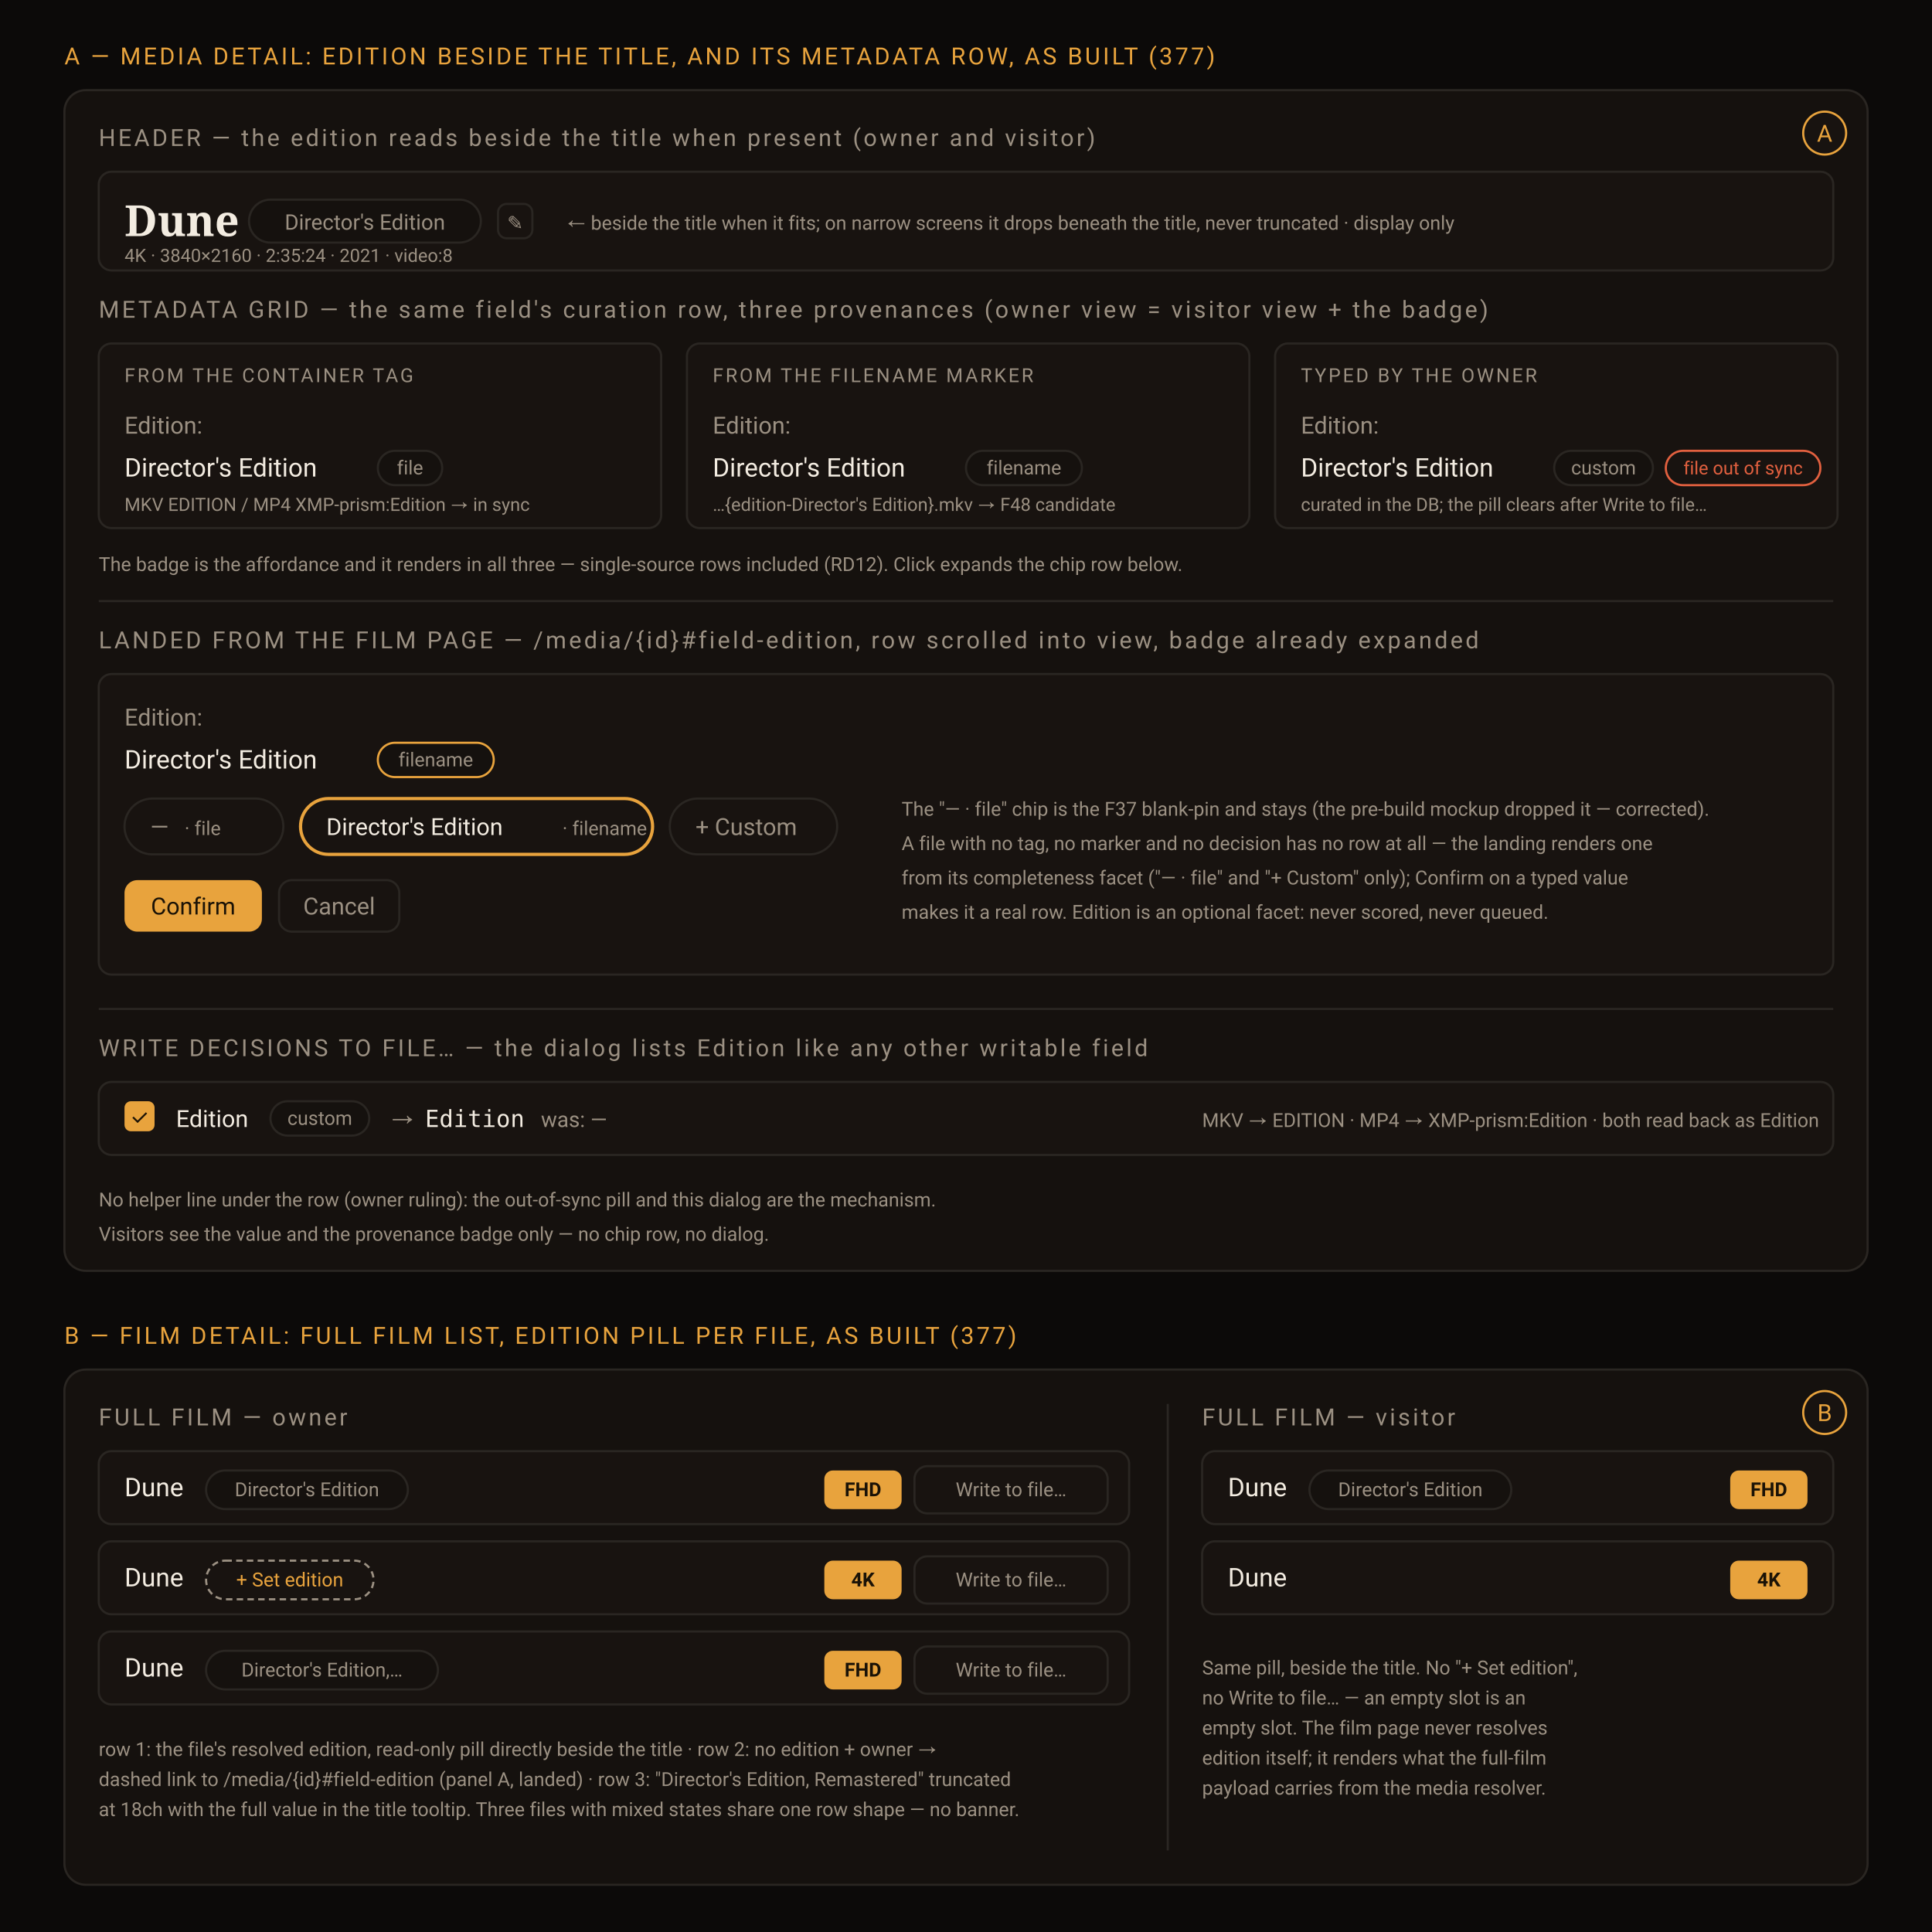
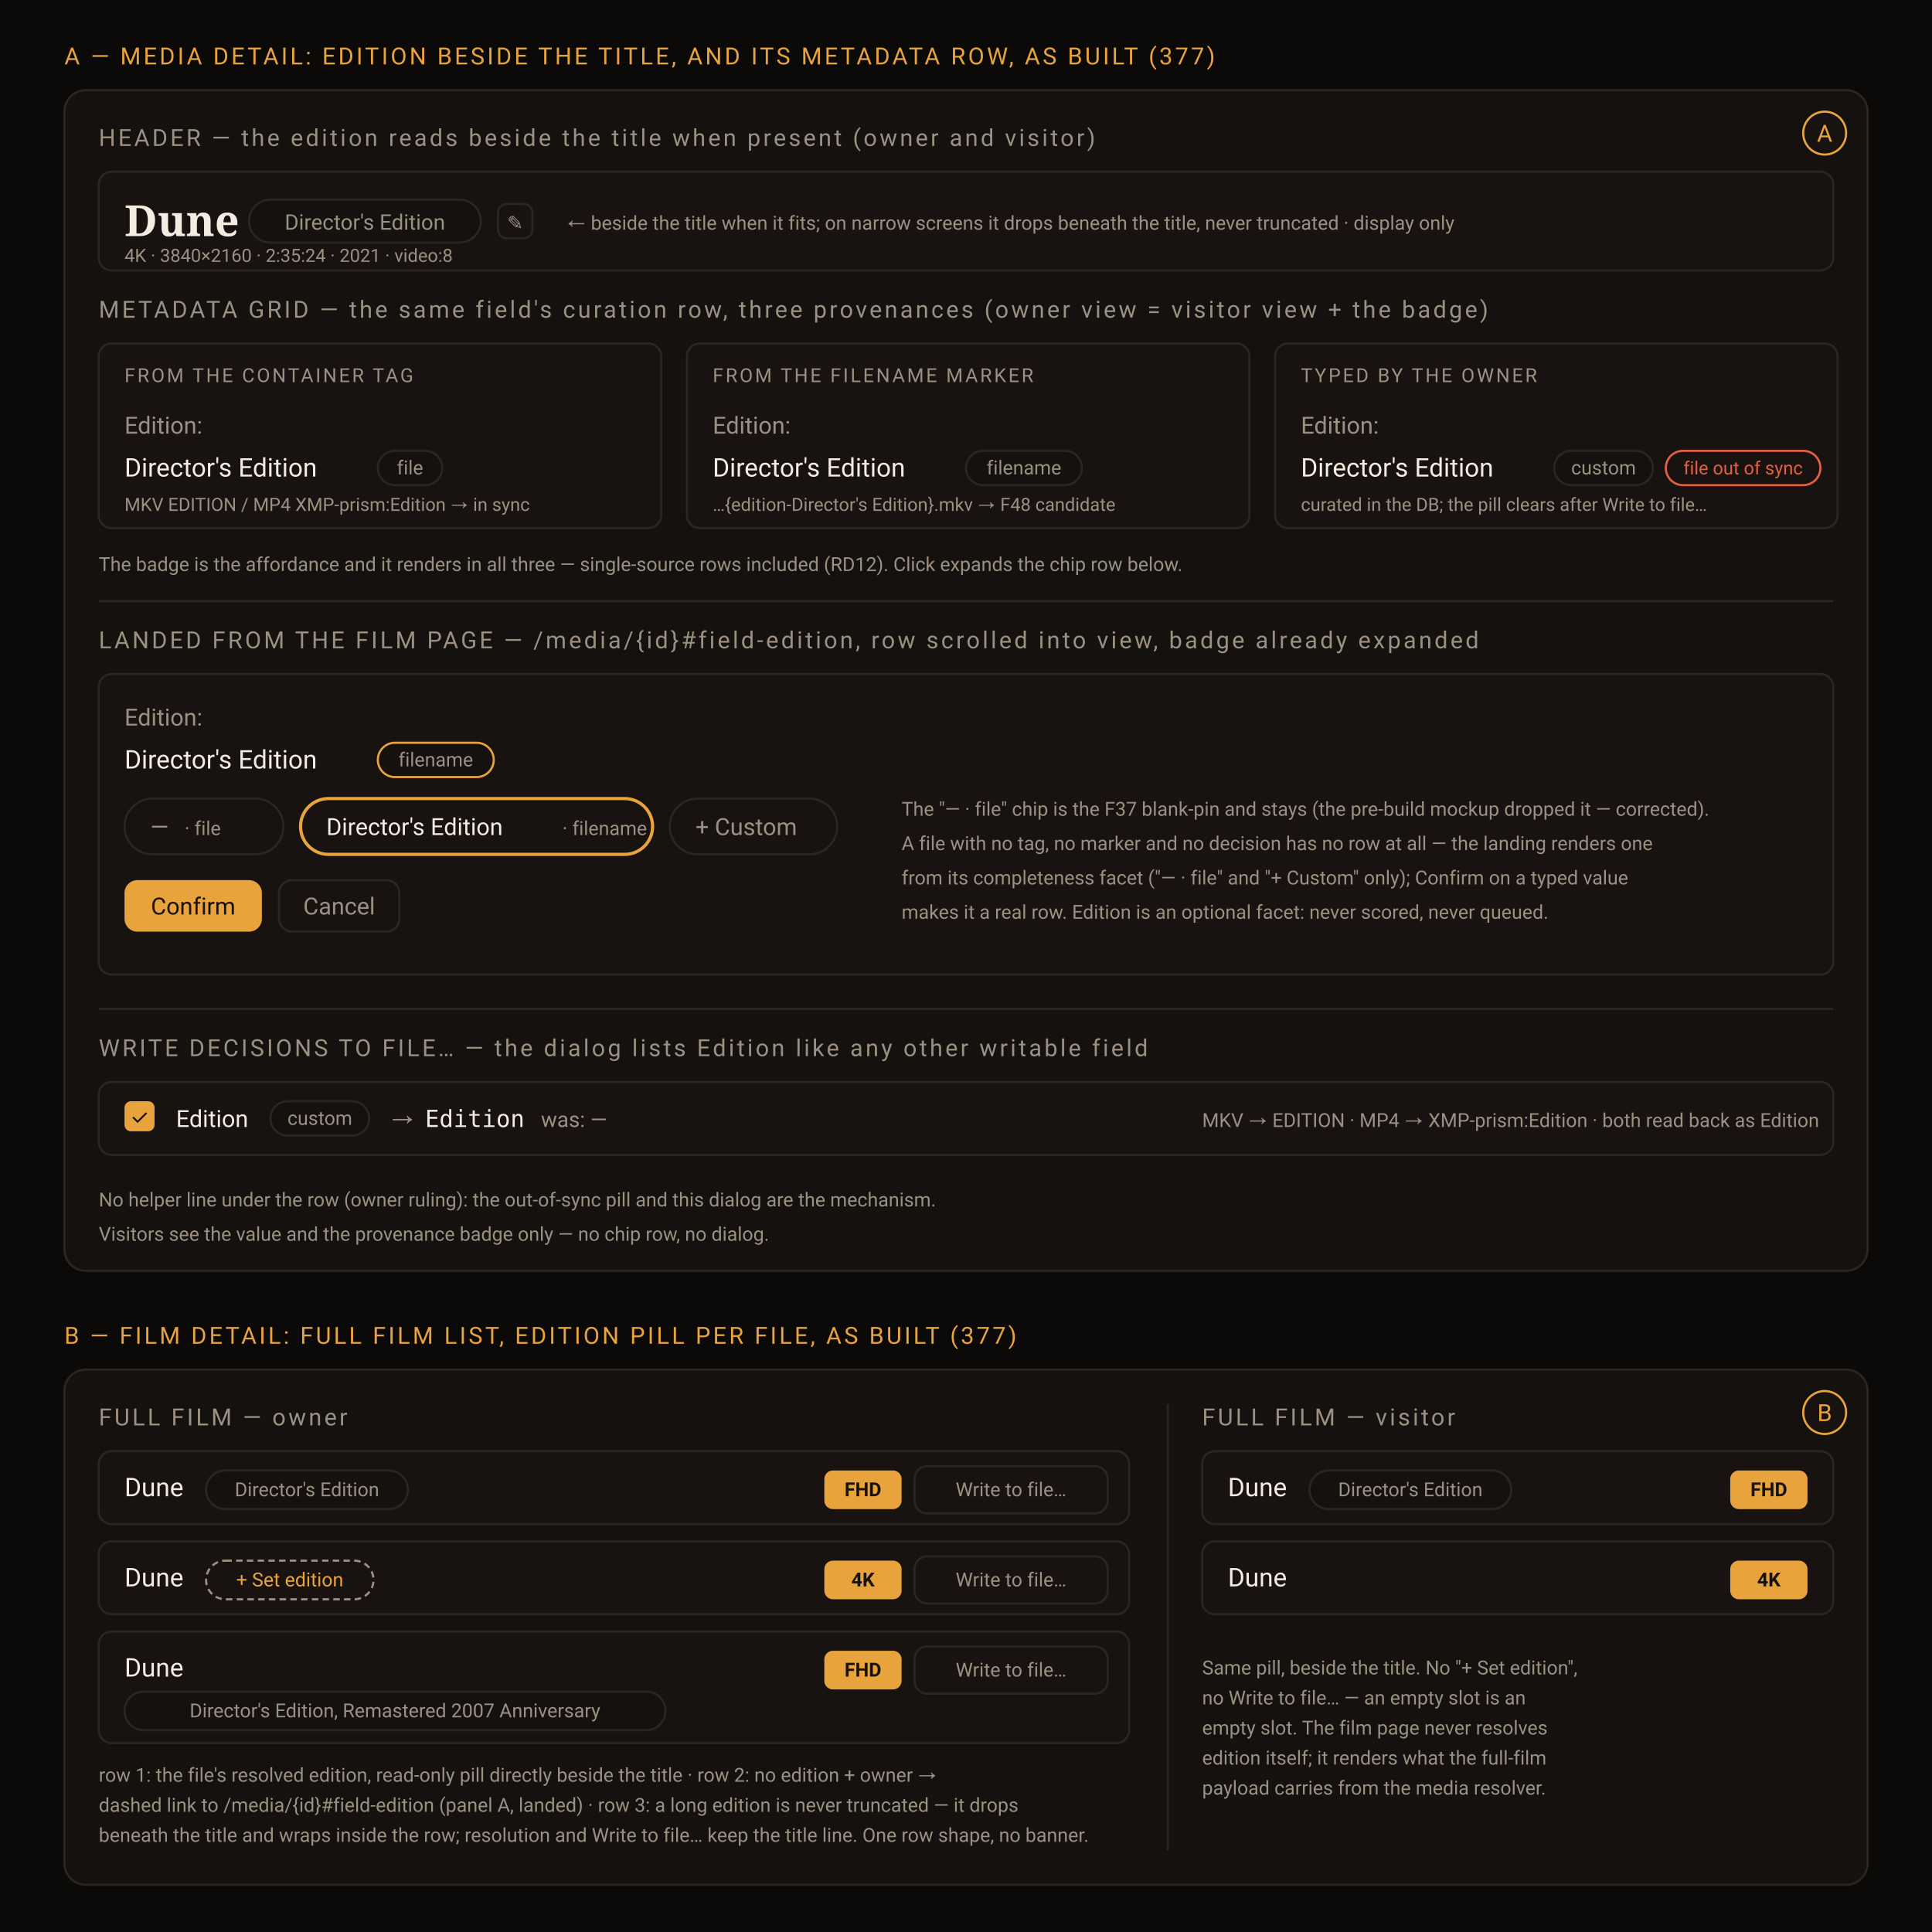
<svg xmlns="http://www.w3.org/2000/svg" width="900" height="900" viewBox="0 0 900 900" font-family="ui-sans-serif, -apple-system, 'Segoe UI', Roboto, Helvetica, Arial, sans-serif">
  <rect width="900" height="900" fill="#0c0a09" />
  <text x="30" y="30" fill="#e8a33d" font-size="11" letter-spacing="1.2">A — MEDIA DETAIL: EDITION BESIDE THE TITLE, AND ITS METADATA ROW, AS BUILT (377)</text>
  <rect x="30" y="42" width="840" height="550" rx="10" fill="#15110e" stroke="#2a2622" stroke-width="1" />
  <text x="46" y="68" fill="#9b9082" font-size="11" letter-spacing="1.2">HEADER — the edition reads beside the title when present (owner and visitor)</text>
  <rect x="46" y="80" width="808" height="46" rx="6" fill="#181310" stroke="#2a2622" stroke-width="1" />
  <text x="58" y="110" fill="#f3ece1" font-size="20" font-weight="600" font-family="'Fraunces Variable', serif">Dune</text>
  <rect x="116" y="93" width="108" height="20" rx="10" fill="#15110e" stroke="#2a2622" stroke-width="1" />
  <text x="170" y="107" fill="#9b9082" font-size="10" text-anchor="middle">Director's Edition</text>
  <rect x="232" y="95" width="16" height="16" rx="4" fill="#181310" stroke="#2a2622" stroke-width="1" />
  <text x="240" y="107" fill="#9b9082" font-size="9" text-anchor="middle">✎</text>
  <text x="264" y="107" fill="#9b9082" font-size="9">← beside the title when it fits; on narrow screens it drops beneath the title, never truncated · display only</text>
  <text x="58" y="122" fill="#9b9082" font-size="8.5">4K · 3840×2160 · 2:35:24 · 2021 · video:8</text>
  <text x="46" y="148" fill="#9b9082" font-size="11" letter-spacing="1.2">METADATA GRID — the same field's curation row, three provenances (owner view = visitor view + the badge)</text>
  <rect x="46" y="160" width="262" height="86" rx="6" fill="#181310" stroke="#2a2622" stroke-width="1" />
  <text x="58" y="178" fill="#9b9082" font-size="9" letter-spacing="1">FROM THE CONTAINER TAG</text>
  <text x="58" y="202" fill="#9b9082" font-size="11">Edition:</text>
  <text x="58" y="222" fill="#f3ece1" font-size="12">Director's Edition</text>
  <rect x="176" y="210" width="30" height="16" rx="8" fill="#15110e" stroke="#2a2622" stroke-width="1" />
  <text x="191" y="221" fill="#9b9082" font-size="9" text-anchor="middle">file</text>
  <text x="58" y="238" fill="#9b9082" font-size="8.5">MKV EDITION / MP4 XMP-prism:Edition → in sync</text>
  <rect x="320" y="160" width="262" height="86" rx="6" fill="#181310" stroke="#2a2622" stroke-width="1" />
  <text x="332" y="178" fill="#9b9082" font-size="9" letter-spacing="1">FROM THE FILENAME MARKER</text>
  <text x="332" y="202" fill="#9b9082" font-size="11">Edition:</text>
  <text x="332" y="222" fill="#f3ece1" font-size="12">Director's Edition</text>
  <rect x="450" y="210" width="54" height="16" rx="8" fill="#15110e" stroke="#2a2622" stroke-width="1" />
  <text x="477" y="221" fill="#9b9082" font-size="9" text-anchor="middle">filename</text>
  <text x="332" y="238" fill="#9b9082" font-size="8.5">…{edition-Director's Edition}.mkv → F48 candidate</text>
  <rect x="594" y="160" width="262" height="86" rx="6" fill="#181310" stroke="#2a2622" stroke-width="1" />
  <text x="606" y="178" fill="#9b9082" font-size="9" letter-spacing="1">TYPED BY THE OWNER</text>
  <text x="606" y="202" fill="#9b9082" font-size="11">Edition:</text>
  <text x="606" y="222" fill="#f3ece1" font-size="12">Director's Edition</text>
  <rect x="724" y="210" width="46" height="16" rx="8" fill="#15110e" stroke="#2a2622" stroke-width="1" />
  <text x="747" y="221" fill="#9b9082" font-size="9" text-anchor="middle">custom</text>
  <rect x="776" y="210" width="72" height="16" rx="8" fill="none" stroke="#e2603f" stroke-width="1" />
  <text x="812" y="221" fill="#e2603f" font-size="8.5" text-anchor="middle">file out of sync</text>
  <text x="606" y="238" fill="#9b9082" font-size="8.5">curated in the DB; the pill clears after Write to file…</text>
  <text x="46" y="266" fill="#9b9082" font-size="9">The badge is the affordance and it renders in all three — single-source rows included (RD12). Click expands the chip row below.</text>
  <line x1="46" y1="280" x2="854" y2="280" stroke="#2a2622" stroke-width="1" />
  <text x="46" y="302" fill="#9b9082" font-size="11" letter-spacing="1.2">LANDED FROM THE FILM PAGE — /media/{id}#field-edition, row scrolled into view, badge already expanded</text>
  <rect x="46" y="314" width="808" height="140" rx="6" fill="#181310" stroke="#2a2622" stroke-width="1" />
  <text x="58" y="338" fill="#9b9082" font-size="11">Edition:</text>
  <text x="58" y="358" fill="#f3ece1" font-size="12">Director's Edition</text>
  <rect x="176" y="346" width="54" height="16" rx="8" fill="#15110e" stroke="#e8a33d" stroke-width="1" />
  <text x="203" y="357" fill="#9b9082" font-size="9" text-anchor="middle">filename</text>
  <rect x="58" y="372" width="74" height="26" rx="13" fill="#181310" stroke="#2a2622" stroke-width="1" />
  <text x="70" y="389" fill="#9b9082" font-size="11">—</text>
  <text x="86" y="389" fill="#9b9082" font-size="9">· file</text>
  <rect x="140" y="372" width="164" height="26" rx="13" fill="#181310" stroke="#e8a33d" stroke-width="1.5" />
  <text x="152" y="389" fill="#f3ece1" font-size="11">Director's Edition</text>
  <text x="262" y="389" fill="#9b9082" font-size="9">· filename</text>
  <rect x="312" y="372" width="78" height="26" rx="13" fill="#181310" stroke="#2a2622" stroke-width="1" />
  <text x="324" y="389" fill="#9b9082" font-size="11">+ Custom</text>
  <rect x="58" y="410" width="64" height="24" rx="6" fill="#e8a33d" />
  <text x="90" y="426" fill="#1a1206" font-size="11" text-anchor="middle">Confirm</text>
  <rect x="130" y="410" width="56" height="24" rx="6" fill="#181310" stroke="#2a2622" stroke-width="1" />
  <text x="158" y="426" fill="#9b9082" font-size="11" text-anchor="middle">Cancel</text>
  <text x="420" y="380" fill="#9b9082" font-size="9">The "— · file" chip is the F37 blank-pin and stays (the pre-build mockup dropped it — corrected).</text>
  <text x="420" y="396" fill="#9b9082" font-size="9">A file with no tag, no marker and no decision has no row at all — the landing renders one</text>
  <text x="420" y="412" fill="#9b9082" font-size="9">from its completeness facet ("— · file" and "+ Custom" only); Confirm on a typed value</text>
  <text x="420" y="428" fill="#9b9082" font-size="9">makes it a real row. Edition is an optional facet: never scored, never queued.</text>
  <line x1="46" y1="470" x2="854" y2="470" stroke="#2a2622" stroke-width="1" />
  <text x="46" y="492" fill="#9b9082" font-size="11" letter-spacing="1.2">WRITE DECISIONS TO FILE… — the dialog lists Edition like any other writable field</text>
  <rect x="46" y="504" width="808" height="34" rx="6" fill="#181310" stroke="#2a2622" stroke-width="1" />
  <rect x="58" y="513" width="14" height="14" rx="3" fill="#e8a33d" />
  <text x="65" y="524" fill="#1a1206" font-size="10" text-anchor="middle">✓</text>
  <text x="82" y="525" fill="#f3ece1" font-size="11">Edition</text>
  <rect x="126" y="513" width="46" height="16" rx="8" fill="#15110e" stroke="#2a2622" stroke-width="1" />
  <text x="149" y="524" fill="#9b9082" font-size="9" text-anchor="middle">custom</text>
  <text x="182" y="525" fill="#9b9082" font-size="11">→</text>
  <text x="198" y="525" fill="#f3ece1" font-size="11" font-family="ui-monospace, SFMono-Regular, Menlo, Consolas, monospace">Edition</text>
  <text x="252" y="525" fill="#9b9082" font-size="10">was: —</text>
  <text x="560" y="525" fill="#9b9082" font-size="9">MKV → EDITION · MP4 → XMP-prism:Edition · both read back as Edition</text>
  <text x="46" y="562" fill="#9b9082" font-size="9">No helper line under the row (owner ruling): the out-of-sync pill and this dialog are the mechanism.</text>
  <text x="46" y="578" fill="#9b9082" font-size="9">Visitors see the value and the provenance badge only — no chip row, no dialog.</text>
  <circle cx="850" cy="62" r="10" fill="#181310" stroke="#e8a33d" stroke-width="1" />
  <text x="850" y="66" fill="#e8a33d" font-size="11" text-anchor="middle">A</text>
  <text x="30" y="626" fill="#e8a33d" font-size="11" letter-spacing="1.2">B — FILM DETAIL: FULL FILM LIST, EDITION PILL PER FILE, AS BUILT (377)</text>
  <rect x="30" y="638" width="840" height="240" rx="10" fill="#15110e" stroke="#2a2622" stroke-width="1" />
  <text x="46" y="664" fill="#9b9082" font-size="11" letter-spacing="1.2">FULL FILM — owner</text>
  <rect x="46" y="676" width="480" height="34" rx="6" fill="#181310" stroke="#2a2622" stroke-width="1" />
  <text x="58" y="697" fill="#f3ece1" font-size="12">Dune</text>
  <rect x="96" y="685" width="94" height="18" rx="9" fill="#15110e" stroke="#2a2622" stroke-width="1" />
  <text x="143" y="697" fill="#9b9082" font-size="9" text-anchor="middle">Director's Edition</text>
  <rect x="384" y="685" width="36" height="18" rx="4" fill="#e8a33d" />
  <text x="402" y="697" fill="#1a1206" font-size="9" font-weight="600" text-anchor="middle">FHD</text>
  <rect x="426" y="683" width="90" height="22" rx="6" fill="#181310" stroke="#2a2622" stroke-width="1" />
  <text x="471" y="697" fill="#9b9082" font-size="9" text-anchor="middle">Write to file…</text>
  <rect x="46" y="718" width="480" height="34" rx="6" fill="#181310" stroke="#2a2622" stroke-width="1" />
  <text x="58" y="739" fill="#f3ece1" font-size="12">Dune</text>
  <rect x="96" y="727" width="78" height="18" rx="9" fill="none" stroke="#9b9082" stroke-width="1" stroke-dasharray="3 2" />
  <text x="135" y="739" fill="#e8a33d" font-size="9" text-anchor="middle">+ Set edition</text>
  <rect x="384" y="727" width="36" height="18" rx="4" fill="#e8a33d" />
  <text x="402" y="739" fill="#1a1206" font-size="9" font-weight="600" text-anchor="middle">4K</text>
  <rect x="426" y="725" width="90" height="22" rx="6" fill="#181310" stroke="#2a2622" stroke-width="1" />
  <text x="471" y="739" fill="#9b9082" font-size="9" text-anchor="middle">Write to file…</text>
-   <rect x="46" y="760" width="480" height="34" rx="6" fill="#181310" stroke="#2a2622" stroke-width="1" />
+   <rect x="46" y="760" width="480" height="52" rx="6" fill="#181310" stroke="#2a2622" stroke-width="1" />
  <text x="58" y="781" fill="#f3ece1" font-size="12">Dune</text>
-   <rect x="96" y="769" width="108" height="18" rx="9" fill="#15110e" stroke="#2a2622" stroke-width="1" />
-   <text x="150" y="781" fill="#9b9082" font-size="9" text-anchor="middle">Director's Edition,…</text>
+   <rect x="58" y="788" width="252" height="18" rx="9" fill="#15110e" stroke="#2a2622" stroke-width="1" />
+   <text x="184" y="800" fill="#9b9082" font-size="9" text-anchor="middle">Director's Edition, Remastered 2007 Anniversary</text>
  <rect x="384" y="769" width="36" height="18" rx="4" fill="#e8a33d" />
  <text x="402" y="781" fill="#1a1206" font-size="9" font-weight="600" text-anchor="middle">FHD</text>
  <rect x="426" y="767" width="90" height="22" rx="6" fill="#181310" stroke="#2a2622" stroke-width="1" />
  <text x="471" y="781" fill="#9b9082" font-size="9" text-anchor="middle">Write to file…</text>
-   <text x="46" y="818" fill="#9b9082" font-size="9">row 1: the file's resolved edition, read-only pill directly beside the title · row 2: no edition + owner →</text>
-   <text x="46" y="832" fill="#9b9082" font-size="9">dashed link to /media/{id}#field-edition (panel A, landed) · row 3: "Director's Edition, Remastered" truncated</text>
-   <text x="46" y="846" fill="#9b9082" font-size="9">at 18ch with the full value in the title tooltip. Three files with mixed states share one row shape — no banner.</text>
+   <text x="46" y="830" fill="#9b9082" font-size="9">row 1: the file's resolved edition, read-only pill directly beside the title · row 2: no edition + owner →</text>
+   <text x="46" y="844" fill="#9b9082" font-size="9">dashed link to /media/{id}#field-edition (panel A, landed) · row 3: a long edition is never truncated — it drops</text>
+   <text x="46" y="858" fill="#9b9082" font-size="9">beneath the title and wraps inside the row; resolution and Write to file… keep the title line. One row shape, no banner.</text>
  <line x1="544" y1="654" x2="544" y2="862" stroke="#2a2622" stroke-width="1" />
  <text x="560" y="664" fill="#9b9082" font-size="11" letter-spacing="1.2">FULL FILM — visitor</text>
  <rect x="560" y="676" width="294" height="34" rx="6" fill="#181310" stroke="#2a2622" stroke-width="1" />
  <text x="572" y="697" fill="#f3ece1" font-size="12">Dune</text>
  <rect x="610" y="685" width="94" height="18" rx="9" fill="#15110e" stroke="#2a2622" stroke-width="1" />
  <text x="657" y="697" fill="#9b9082" font-size="9" text-anchor="middle">Director's Edition</text>
  <rect x="806" y="685" width="36" height="18" rx="4" fill="#e8a33d" />
  <text x="824" y="697" fill="#1a1206" font-size="9" font-weight="600" text-anchor="middle">FHD</text>
  <rect x="560" y="718" width="294" height="34" rx="6" fill="#181310" stroke="#2a2622" stroke-width="1" />
  <text x="572" y="739" fill="#f3ece1" font-size="12">Dune</text>
  <rect x="806" y="727" width="36" height="18" rx="4" fill="#e8a33d" />
  <text x="824" y="739" fill="#1a1206" font-size="9" font-weight="600" text-anchor="middle">4K</text>
  <text x="560" y="780" fill="#9b9082" font-size="9">Same pill, beside the title. No "+ Set edition",</text>
  <text x="560" y="794" fill="#9b9082" font-size="9">no Write to file… — an empty slot is an</text>
  <text x="560" y="808" fill="#9b9082" font-size="9">empty slot. The film page never resolves</text>
  <text x="560" y="822" fill="#9b9082" font-size="9">edition itself; it renders what the full-film</text>
  <text x="560" y="836" fill="#9b9082" font-size="9">payload carries from the media resolver.</text>
  <circle cx="850" cy="658" r="10" fill="#181310" stroke="#e8a33d" stroke-width="1" />
  <text x="850" y="662" fill="#e8a33d" font-size="11" text-anchor="middle">B</text>
</svg>
